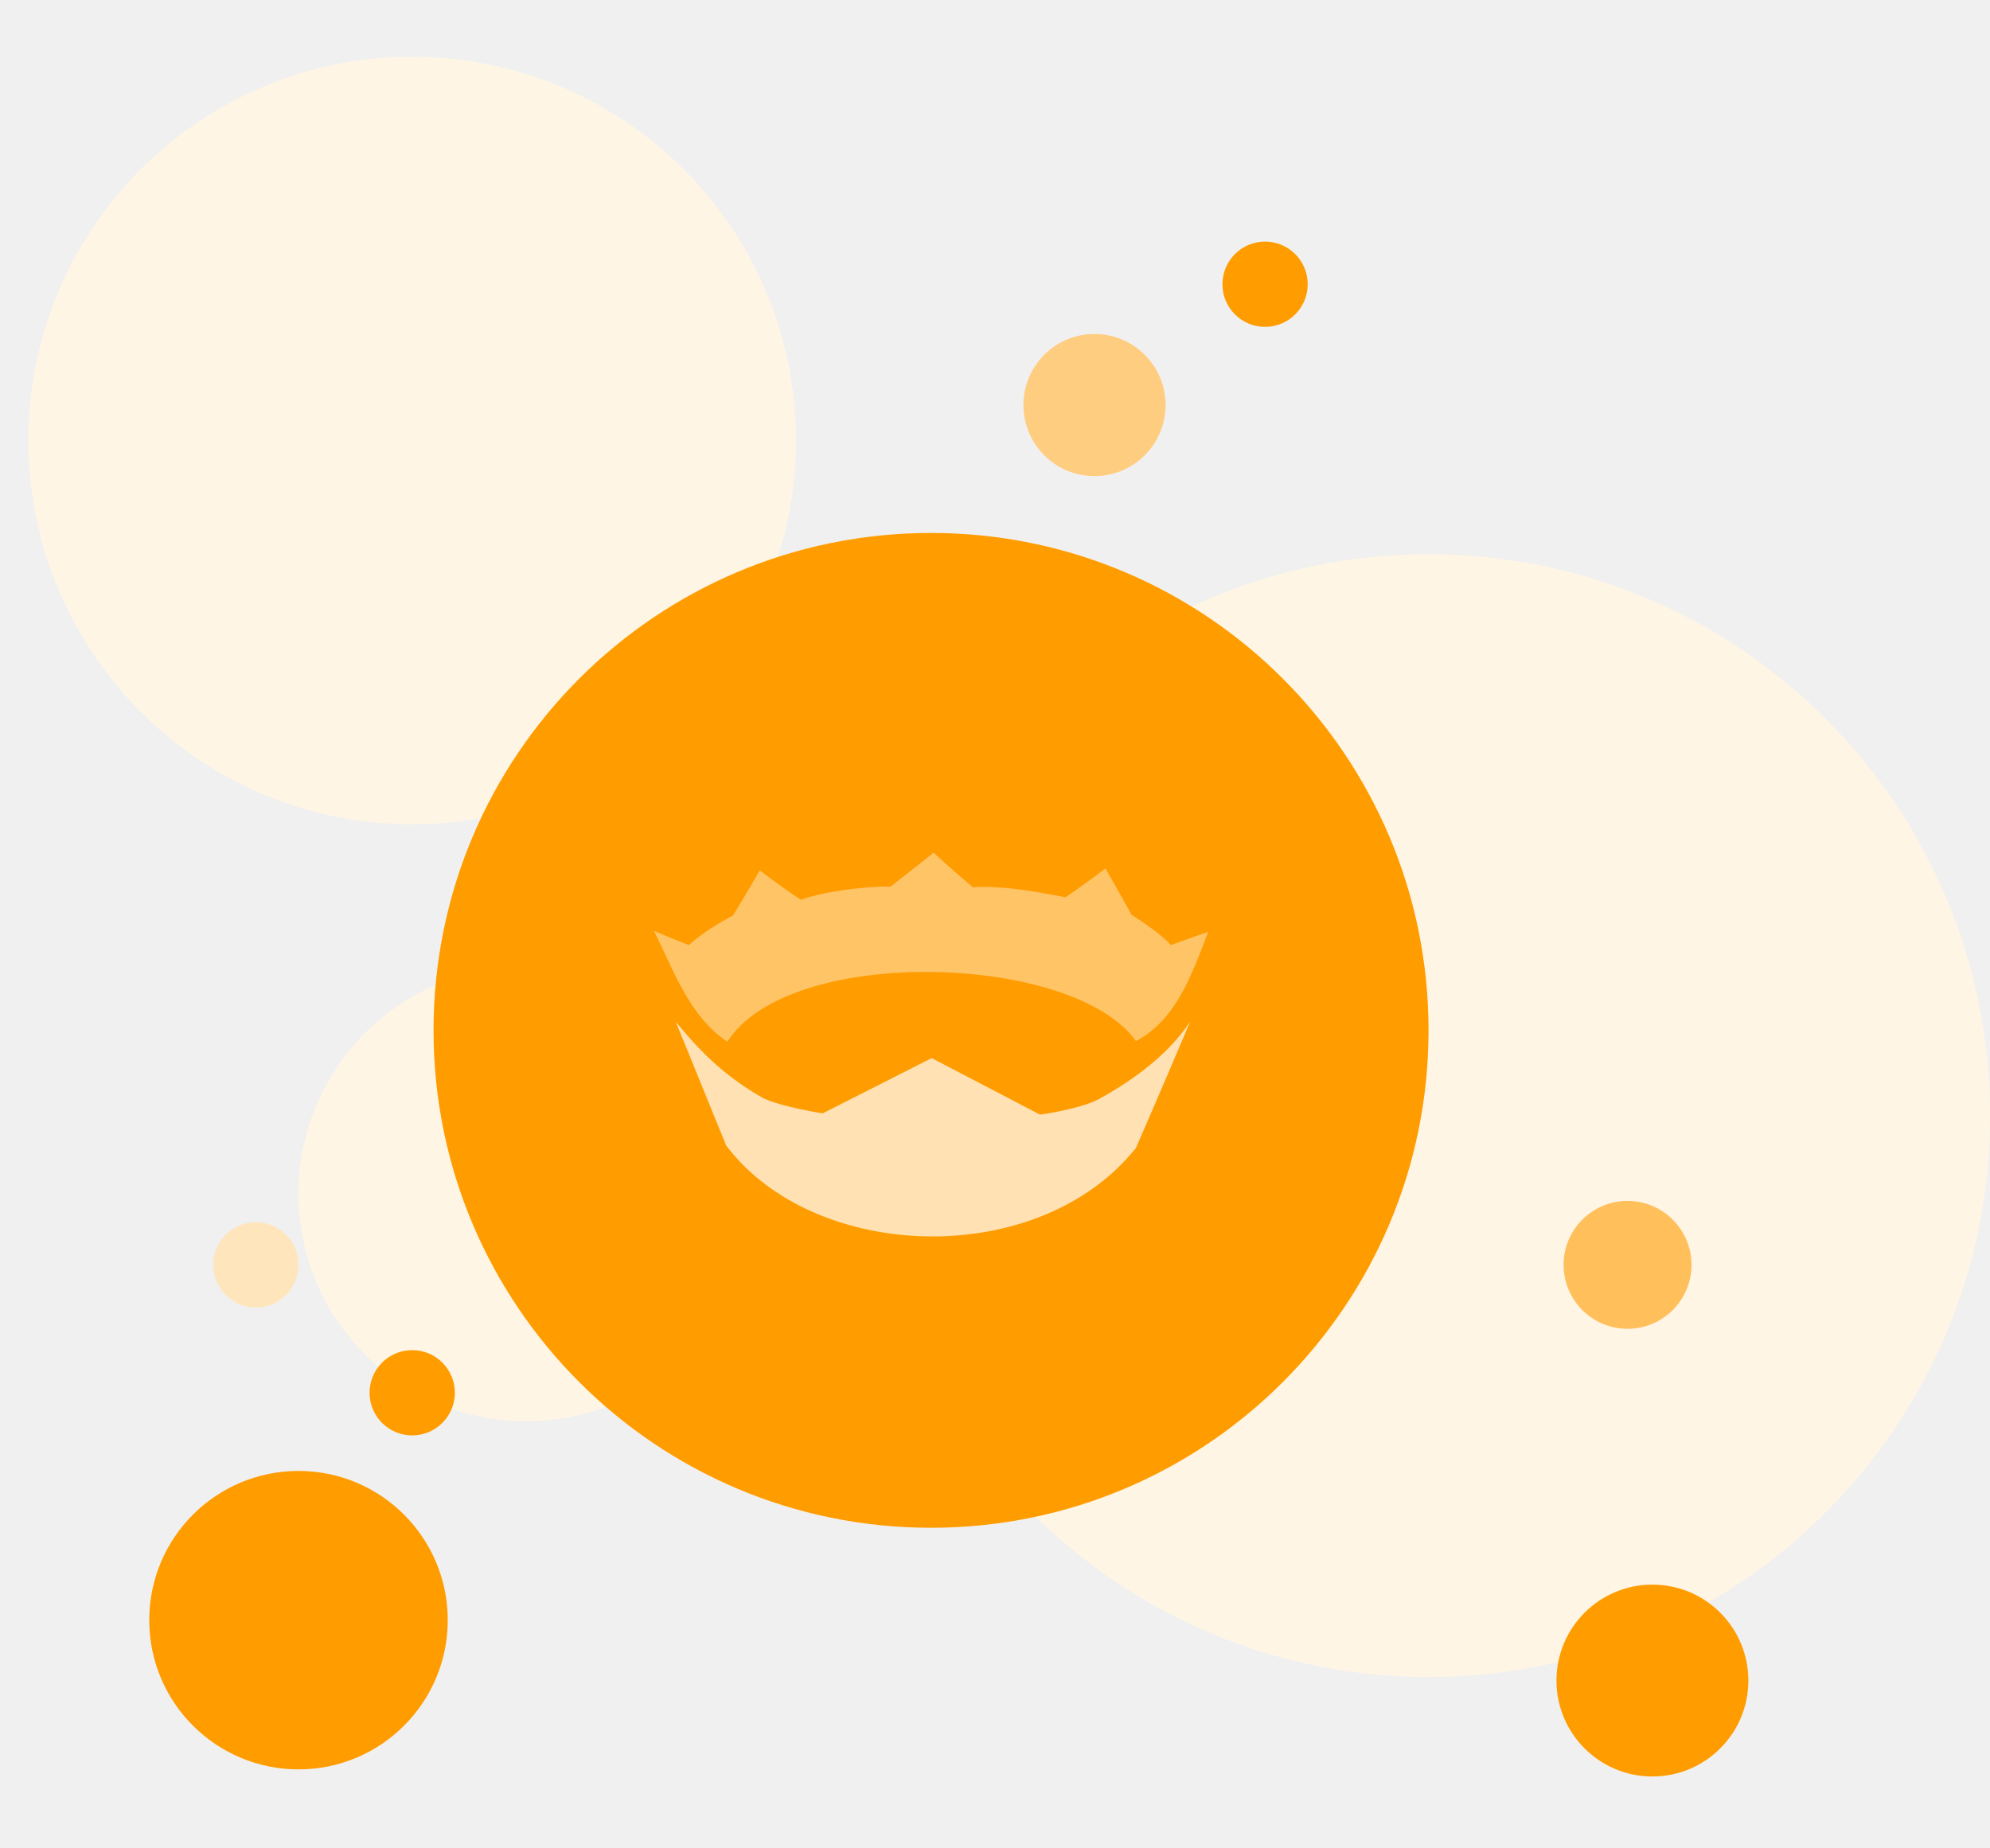
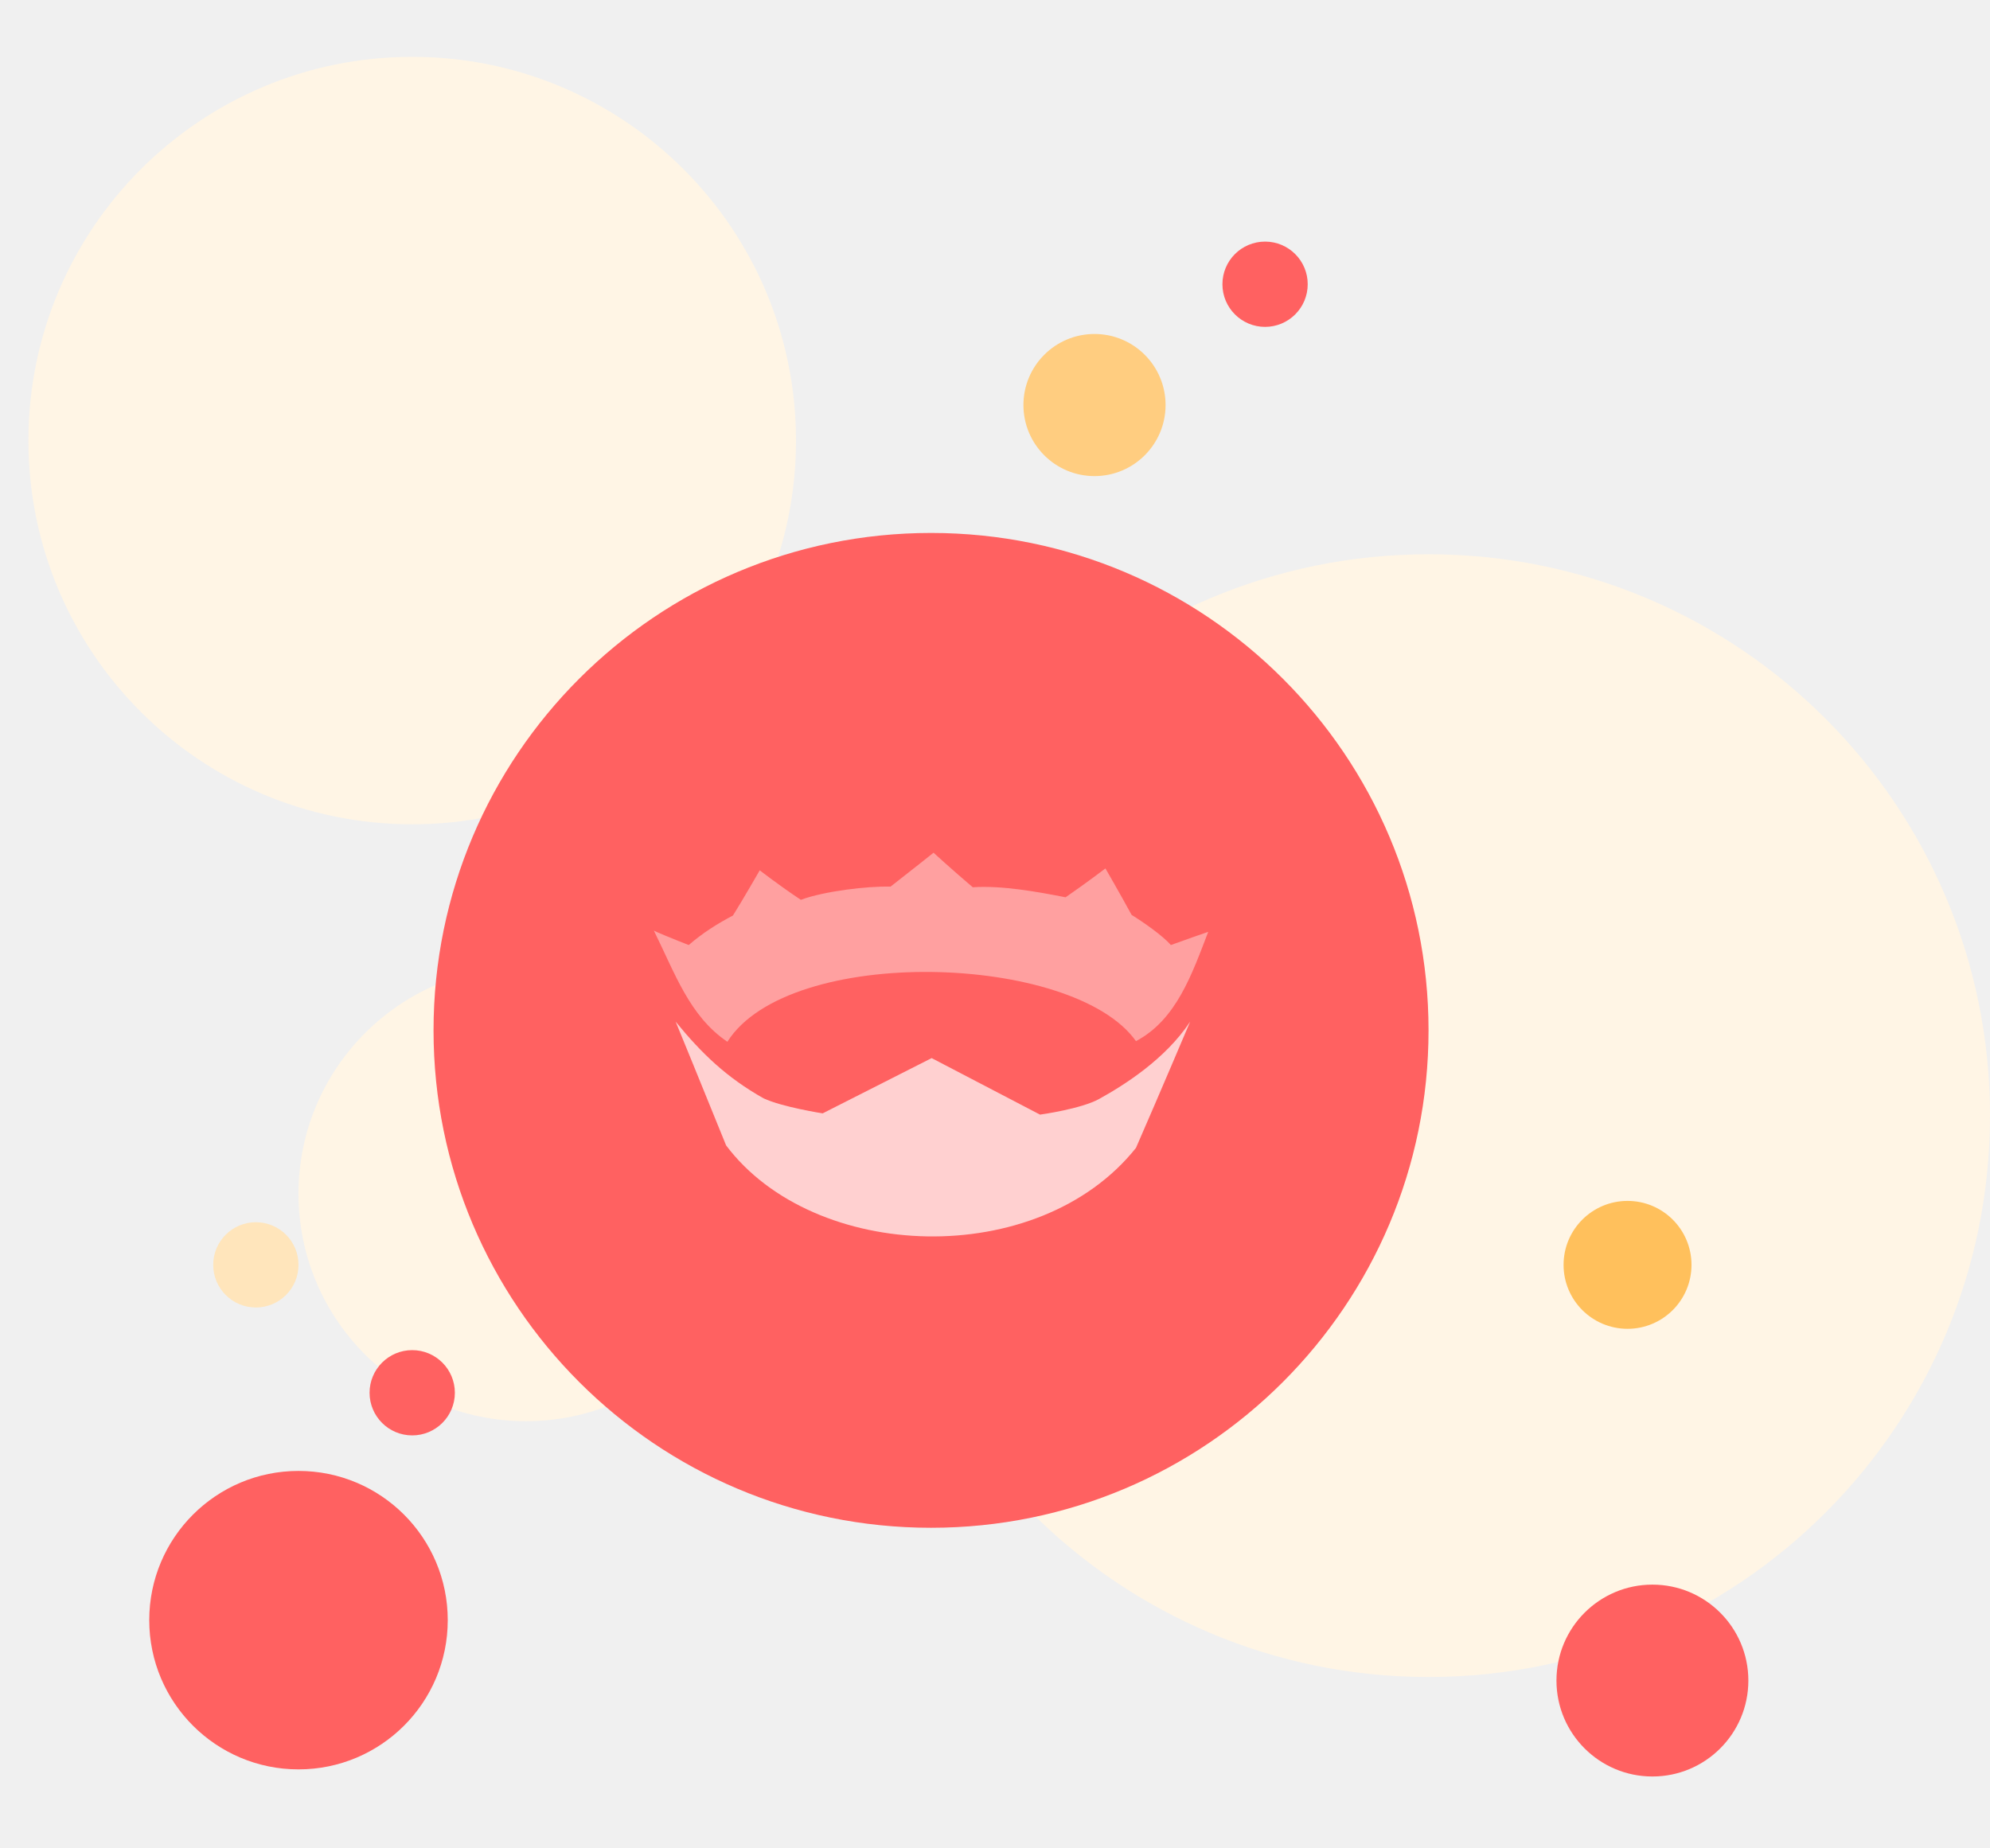
<svg xmlns="http://www.w3.org/2000/svg" width="280" height="260" viewBox="0 0 280 260" fill="none">
  <circle cx="74" cy="168" r="32" fill="#FFF5E5" />
-   <circle cx="42" cy="228" r="21" fill="#FF9C00" />
+   <circle cx="42" cy="228" r="21" fill="#FF6161" />
  <path d="M280 157C280 200.63 244.63 236 201 236C157.37 236 122 200.63 122 157C122 113.37 157.37 78 201 78C244.63 78 280 113.37 280 157Z" fill="#FFF5E5" />
-   <circle cx="232.5" cy="236.5" r="13.5" fill="#FF9C00" />
+   <circle cx="232.5" cy="236.5" r="13.5" fill="#FF6161" />
  <circle cx="229" cy="178" r="9" fill="#FFC05C" />
  <circle cx="154" cy="57" r="10" fill="#FFCD80" />
-   <circle cx="178" cy="40" r="6" fill="#FF9C00" />
-   <circle cx="58" cy="196" r="6" fill="#FF9C00" />
+   <circle cx="178" cy="40" r="6" fill="#FF6161" />
+   <circle cx="58" cy="196" r="6" fill="#FF6161" />
  <circle cx="36" cy="178" r="6" fill="#FFE5BB" />
  <circle cx="58" cy="62" r="54" fill="#FFF5E5" />
-   <circle cx="131" cy="145" r="70" fill="#FF9C00" />
+   <circle cx="131" cy="145" r="70" fill="#FF6161" />
  <path opacity="0.4" d="M131.351 120C131.351 120 128.371 122.386 125.303 124.773C122.148 124.685 116.013 125.392 112.683 126.629C109.616 124.596 106.899 122.475 106.899 122.475C106.899 122.475 104.62 126.452 103.13 128.839C100.939 129.988 98.836 131.314 96.908 132.993C94.629 132.109 92.088 131.048 92 130.96C94.98 136.97 96.996 142.981 102.342 146.605C111.018 132.905 151.07 134.142 159.834 146.516C165.53 143.511 167.721 137.059 170 131.137C169.737 131.225 166.67 132.286 164.742 132.993C163.602 131.667 160.798 129.723 159.22 128.75C157.73 126.01 155.539 122.21 155.539 122.21C155.539 122.21 152.998 124.154 149.93 126.276C145.899 125.48 140.991 124.596 136.872 124.861C134.155 122.563 131.351 120 131.351 120Z" fill="white" />
  <path opacity="0.7" d="M95.067 143.776C95.067 143.776 99.274 154.029 102.166 161.189C114.524 177.629 146.074 178.778 159.834 161.542C163.076 154.118 167.458 143.776 167.458 143.776C163.953 149.079 158.169 152.703 154.663 154.648C152.121 156.062 146.337 156.858 146.337 156.858L131.088 148.903L115.751 156.681C115.751 156.681 110.054 155.797 107.425 154.56C102.254 151.643 98.748 148.284 95.067 143.776Z" fill="white" />
</svg>
